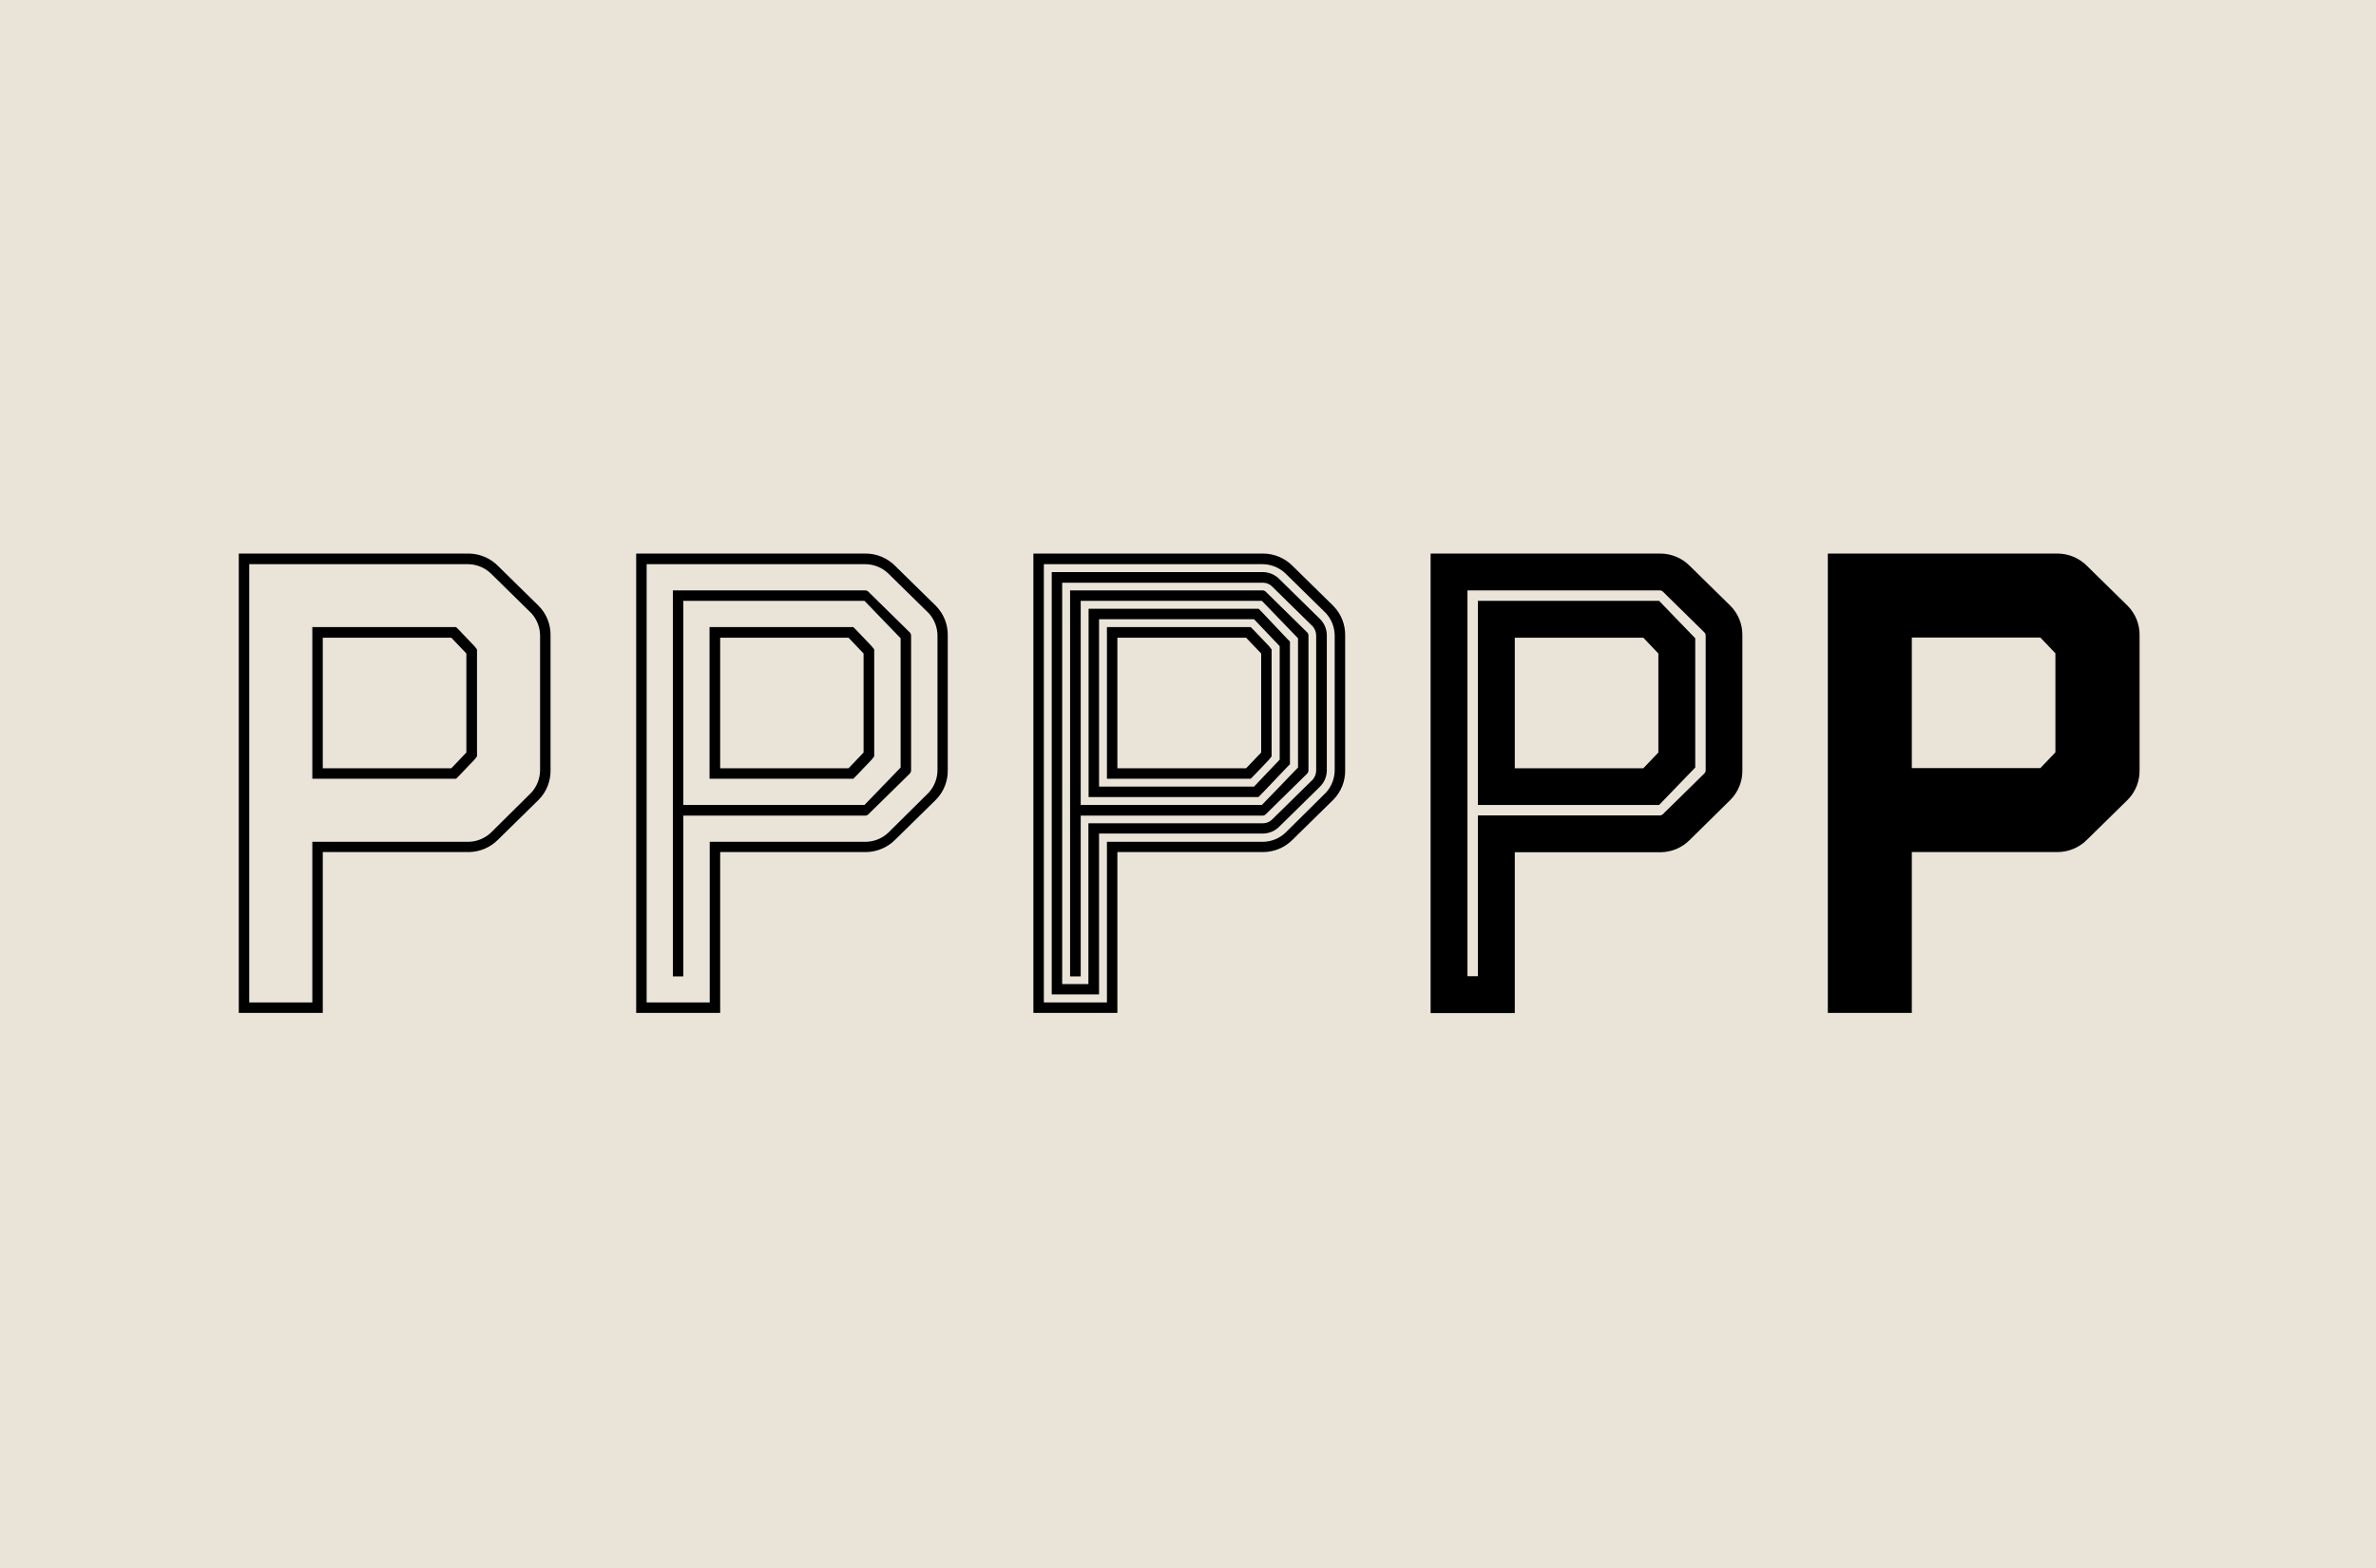
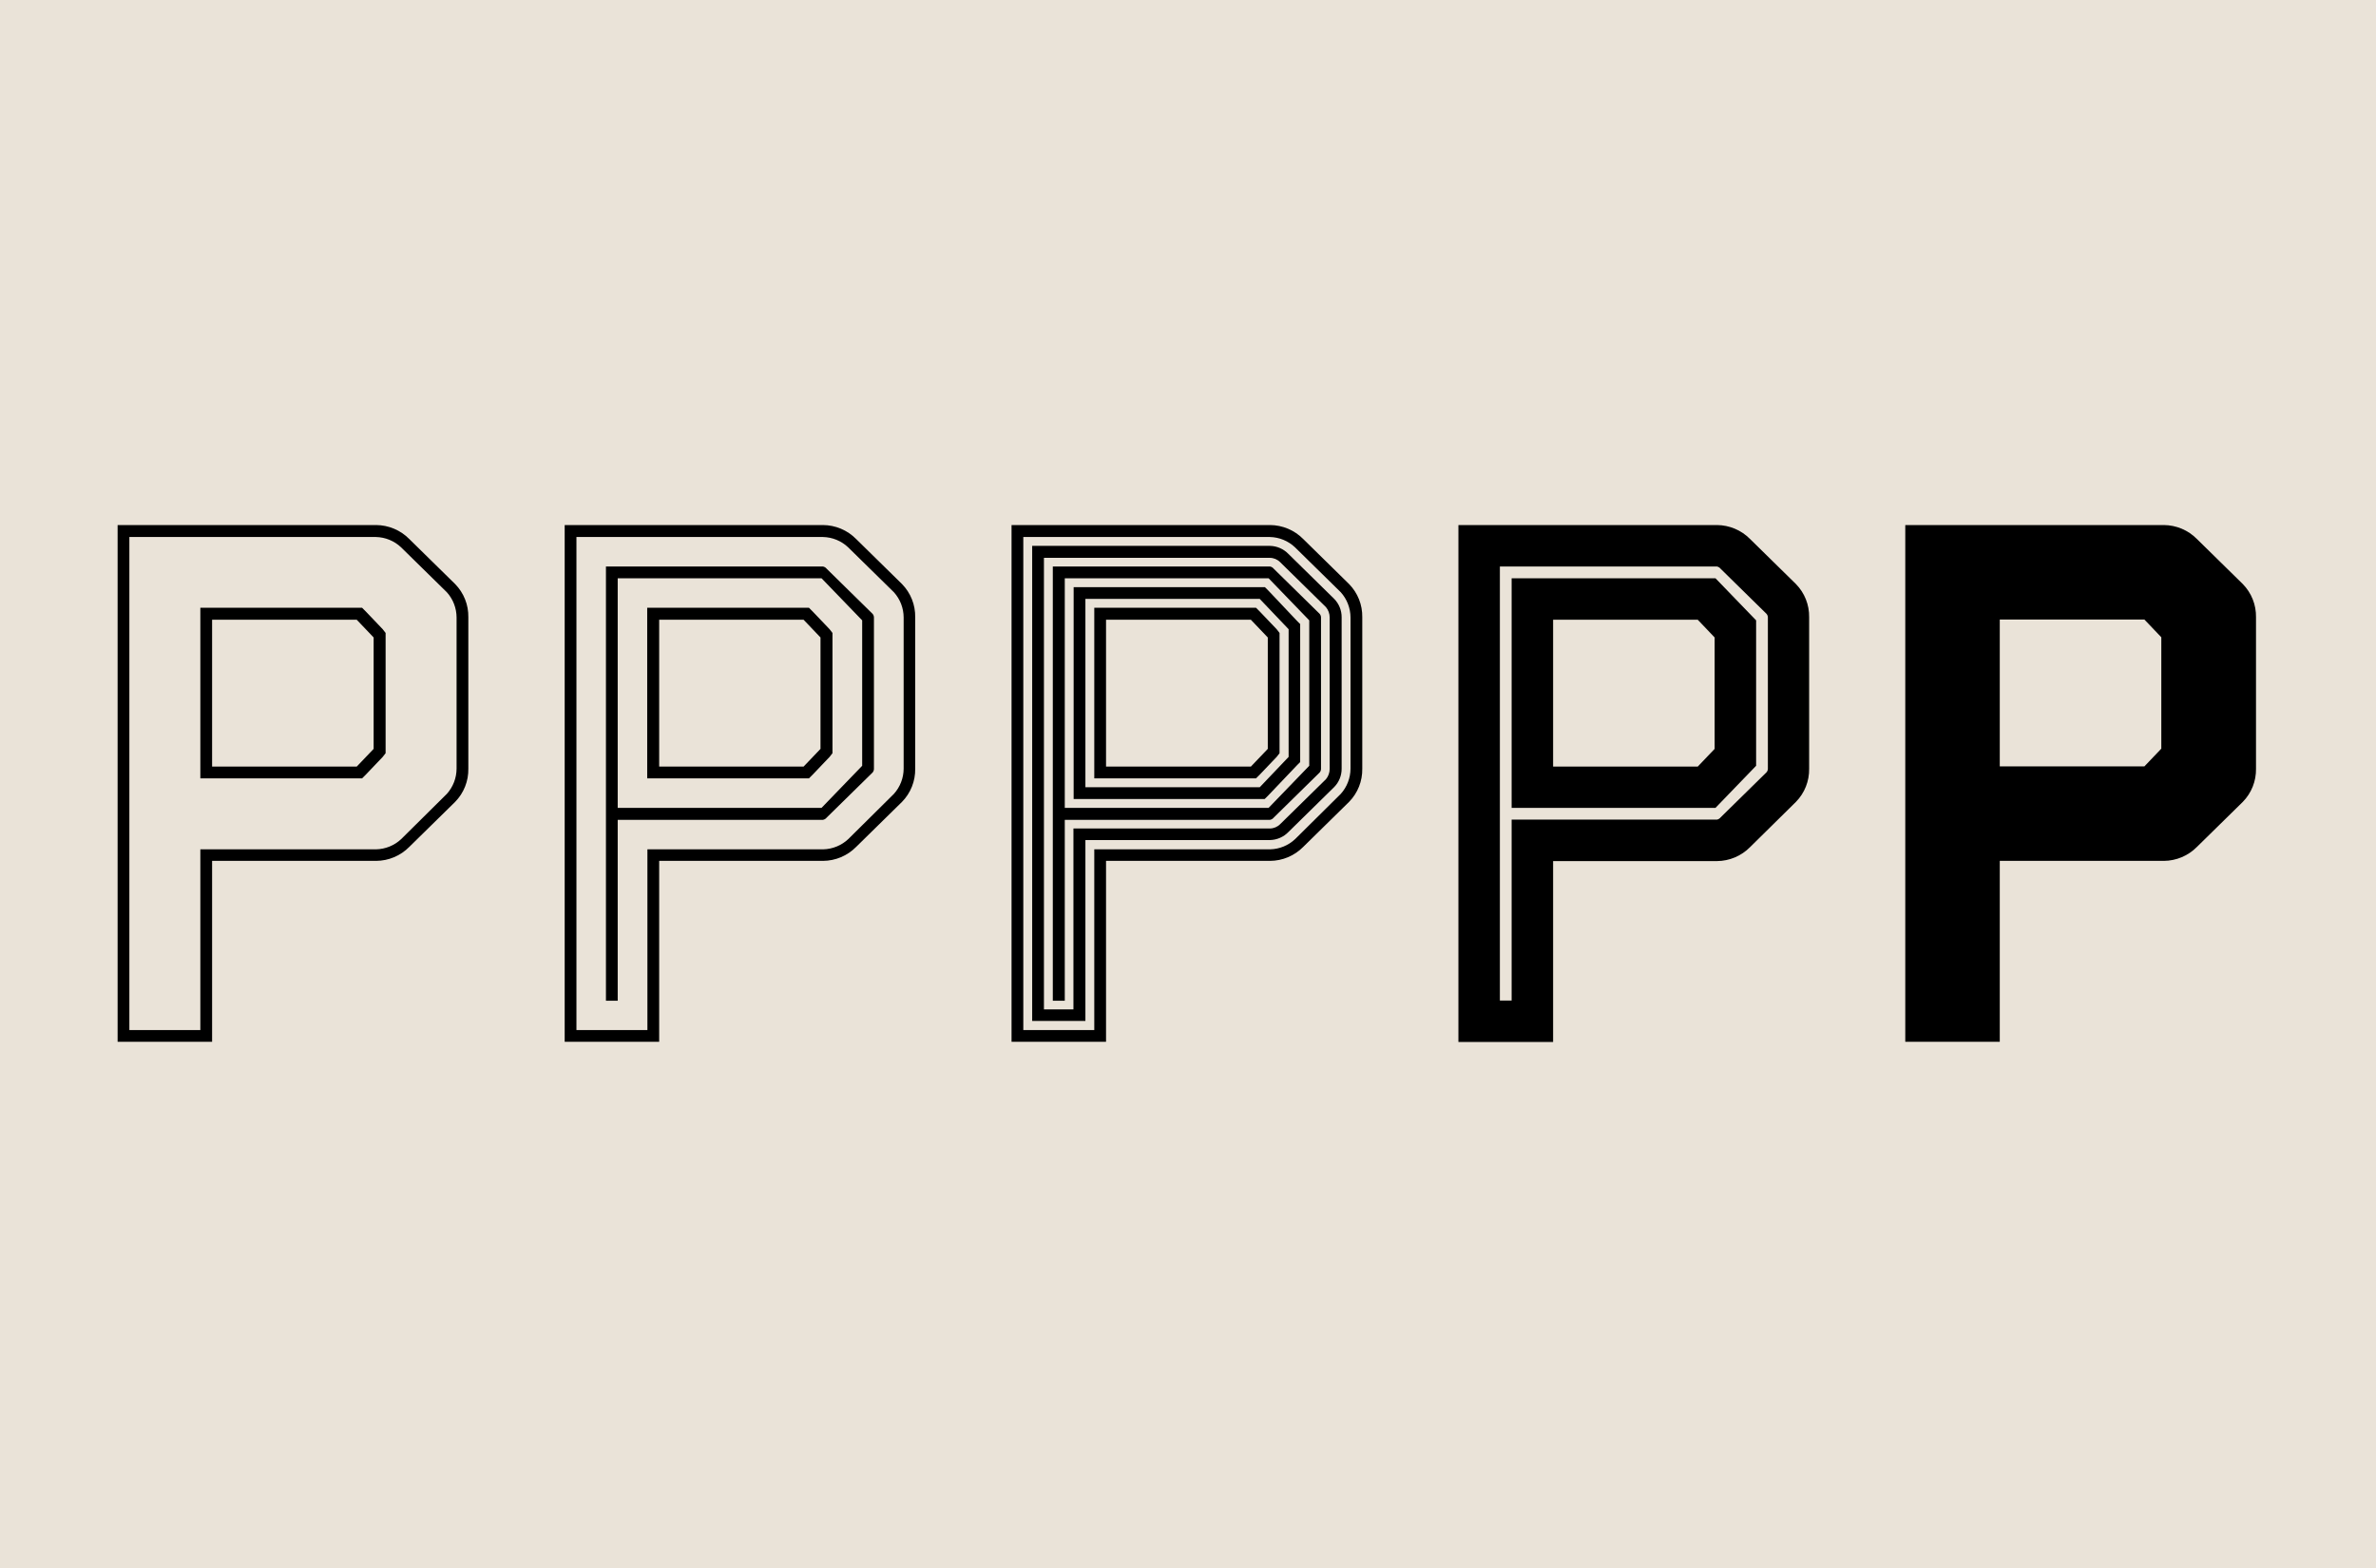
<svg xmlns="http://www.w3.org/2000/svg" viewBox="0 0 1000 660">
  <path d="m0 660h1000v-660h-1000z" fill="#eae3d8" />
-   <path d="m197.209 233c4.675.03 9.146 1.918 12.427 5.249l17.134 16.826c3.247 3.312 5.027 7.789 4.94 12.426v56.652c.087 4.637-1.693 9.114-4.94 12.426l-17.134 16.826c-3.281 3.331-7.752 5.219-12.427 5.248h-61.36v67.69h-35.349v-193.343zm-92.31 188.943h26.551v-67.612h65.759c3.508-.079 6.862-1.453 9.416-3.859l17.058-16.903c2.321-2.589 3.612-5.939 3.627-9.416v-56.575c-.008-3.478-1.3-6.831-3.627-9.416l-17.135-16.826c-2.55-2.412-5.907-3.787-9.416-3.859h-92.233zm94.78-149.965 1.081 1.389v44.997l-1.081 1.39-6.329 6.637-1.389 1.39h-60.511v-63.83h60.511l1.389 1.389zm-63.83 51.403h54.105l6.329-6.638v-41.678l-6.329-6.638h-54.105zm228.538-90.381c4.675.03 9.145 1.919 12.426 5.249l17.135 16.826c3.246 3.312 5.026 7.789 4.939 12.426v56.652c.087 4.637-1.693 9.114-4.939 12.426l-17.135 16.826c-3.28 3.331-7.751 5.219-12.426 5.248h-61.283v67.69h-35.35v-193.343zm-92.234 188.943h26.551v-67.612h65.76c3.508-.079 6.862-1.453 9.416-3.859l17.057-16.903c2.321-2.589 3.612-5.939 3.628-9.416v-56.575c-.008-3.478-1.3-6.831-3.627-9.416l-17.135-16.826c-2.55-2.412-5.907-3.787-9.416-3.859h-92.234zm92.234-173.429c.55.106 1.044.407 1.389.849l17.135 16.826c.344.38.537.875.54 1.389v56.652c-.003.514-.195 1.009-.54 1.39l-17.135 16.825c-.345.442-.838.744-1.389.849h-76.797v67.689h-4.399v-162.469zm-76.797 90.304h76.256l15.205-15.746v-54.413l-15.205-15.746h-76.256zm79.267-66.84 1.08 1.389v44.997l-1.08 1.39-6.33 6.637-1.389 1.39h-60.511v-63.83h60.511l1.389 1.389zm-63.831 51.403h54.105l6.329-6.637v-41.679l-6.329-6.638h-54.027v54.954zm228.615-90.381c4.675.03 9.146 1.918 12.427 5.249l17.134 16.826c3.246 3.312 5.026 7.789 4.94 12.426v56.652c.087 4.637-1.693 9.114-4.94 12.426l-17.134 16.826c-3.281 3.331-7.752 5.219-12.427 5.248h-61.36v67.69h-35.35v-193.343zm-92.31 188.943h26.551v-67.612h65.759c3.509-.071 6.866-1.447 9.416-3.859l17.058-16.903c2.321-2.589 3.612-5.939 3.627-9.416v-56.575c-.015-3.477-1.306-6.827-3.627-9.416l-17.135-16.826c-2.55-2.412-5.907-3.787-9.416-3.859h-92.233zm92.31-181.147c2.596.061 5.064 1.143 6.869 3.01l17.135 16.826c1.796 1.833 2.795 4.302 2.778 6.869v56.652c.017 2.567-.982 5.036-2.778 6.869l-17.135 16.826c-1.805 1.867-4.273 2.949-6.869 3.01h-69.078v67.689h-19.913v-177.751zm-84.592 173.429h11.037v-67.689h73.478c1.45-.008 2.838-.591 3.859-1.621l17.135-16.826c.9-1.084 1.392-2.45 1.389-3.859v-56.652c.003-1.409-.489-2.775-1.389-3.859l-17.135-16.826c-1.022-1.029-2.409-1.612-3.859-1.621h-84.515v169.03zm84.592-165.711c.551.106 1.044.407 1.39.849l17.134 16.826c.345.38.538.875.54 1.389v56.652c-.002.514-.195 1.009-.54 1.389l-17.134 16.826c-.345.442-.839.744-1.39.849h-76.796v67.689h-4.477v-162.469zm-76.796 90.304h76.256l15.205-15.746v-54.413l-15.205-15.746h-76.256zm86.984-69.85 1.081 1.08v51.635l-1.081 1.081-10.805 11.345-1.39 1.39h-71.471v-79.267h71.549l1.389 1.39zm-79.266 62.131h65.219l10.806-11.345v-47.776l-10.806-11.346h-65.219zm71.548-59.121 1.081 1.389v44.997l-1.081 1.39-6.329 6.637-1.389 1.39h-60.511v-63.83h60.511l1.389 1.389zm-63.83 51.403h54.182l6.329-6.637v-41.679l-6.329-6.638h-54.182zm228.537-90.381c4.675.03 9.146 1.918 12.427 5.249l17.134 16.826c3.247 3.312 5.027 7.789 4.94 12.426v56.652c.087 4.637-1.693 9.114-4.94 12.426l-17.134 16.903c-3.281 3.331-7.752 5.219-12.427 5.249h-61.282v67.689h-35.427v-193.42zm-81.196 177.906h4.4v-67.689h76.796c.551-.105 1.045-.407 1.39-.849l17.134-16.826c.346-.38.538-.875.541-1.389v-56.575c-.003-.514-.195-1.009-.541-1.389l-17.134-16.826c-.345-.442-.839-.743-1.389-.849h-81.197zm95.861-87.834-15.205 15.746h-76.256v-85.905h76.256l15.205 15.746zm-75.947.309h54.105l6.328-6.637v-41.679l-6.328-6.638h-54.105zm228.46-90.381c4.675.03 9.146 1.918 12.426 5.249l17.135 16.826c3.246 3.312 5.026 7.789 4.939 12.426v56.652c.087 4.637-1.693 9.114-4.939 12.426l-17.135 16.826c-3.28 3.331-7.751 5.219-12.426 5.248h-61.36v67.69h-35.35v-193.343zm-61.36 90.304h54.105l6.329-6.638v-41.678l-6.329-6.638h-54.105z" />
+   <path d="m158.298 221c5.259.034 10.289 2.158 13.98 5.905l19.276 18.929c3.653 3.726 5.655 8.763 5.557 13.98v63.733c.098 5.217-1.904 10.254-5.557 13.98l-19.276 18.929c-3.691 3.747-8.721 5.871-13.98 5.904h-69.03v76.151h-39.768v-217.511zm-103.849 212.561h29.87v-76.063h73.979c3.946-.089 7.72-1.635 10.593-4.342l19.19-19.016c2.611-2.912 4.064-6.681 4.08-10.593v-63.647c-.009-3.912-1.462-7.685-4.08-10.593l-19.277-18.929c-2.869-2.713-6.645-4.26-10.593-4.341h-103.762zm106.628-168.711 1.216 1.563v50.622l-1.216 1.563-7.121 7.467-1.562 1.564h-68.075v-71.809h68.075l1.562 1.563zm-71.809 57.829h60.868l7.12-7.468v-46.888l-7.12-7.468h-60.868zm257.105-101.679c5.26.034 10.288 2.159 13.979 5.905l19.277 18.929c3.652 3.726 5.655 8.763 5.557 13.98v63.733c.098 5.217-1.905 10.254-5.557 13.98l-19.277 18.929c-3.69 3.747-8.719 5.871-13.979 5.904h-68.943v76.151h-39.769v-217.511zm-103.763 212.561h29.87v-76.063h73.98c3.946-.089 7.72-1.635 10.593-4.342l19.189-19.016c2.611-2.912 4.063-6.681 4.082-10.593v-63.647c-.009-3.912-1.463-7.685-4.081-10.593l-19.277-18.929c-2.869-2.713-6.645-4.26-10.593-4.341h-103.763zm103.763-195.108c.619.12 1.175.458 1.563.955l19.277 18.93c.387.427.604.984.607 1.562v63.734c-.003.578-.219 1.135-.607 1.564l-19.277 18.928c-.388.497-.943.837-1.563.955h-86.396v76.15h-4.949v-182.778zm-86.396 101.592h85.788l17.105-17.714v-61.215l-17.105-17.714h-85.788zm89.175-75.195 1.215 1.563v50.622l-1.215 1.563-7.121 7.467-1.563 1.564h-68.075v-71.809h68.075l1.563 1.563zm-71.81 57.829h60.868l7.12-7.467v-46.889l-7.12-7.468h-60.78v61.824zm257.192-101.679c5.26.034 10.289 2.158 13.981 5.905l19.275 18.929c3.652 3.726 5.655 8.763 5.558 13.98v63.733c.098 5.217-1.905 10.254-5.558 13.98l-19.275 18.929c-3.692 3.747-8.721 5.871-13.981 5.904h-69.03v76.151h-39.769v-217.511zm-103.849 212.561h29.87v-76.063h73.979c3.948-.08 7.724-1.628 10.593-4.342l19.19-19.016c2.612-2.912 4.064-6.681 4.081-10.593v-63.647c-.017-3.911-1.469-7.68-4.081-10.593l-19.276-18.929c-2.869-2.713-6.646-4.26-10.593-4.341h-103.763zm103.849-203.79c2.921.068 5.697 1.285 7.728 3.386l19.277 18.929c2.02 2.062 3.144 4.84 3.125 7.728v63.733c.019 2.888-1.105 5.666-3.125 7.728l-19.277 18.929c-2.031 2.101-4.807 3.318-7.728 3.386h-77.713v76.151h-22.402v-199.97zm-95.166 195.107h12.417v-76.15h82.663c1.631-.009 3.192-.665 4.341-1.824l19.277-18.929c1.012-1.219 1.566-2.756 1.562-4.341v-63.734c.004-1.585-.55-3.122-1.562-4.341l-19.277-18.929c-1.15-1.158-2.71-1.814-4.341-1.824h-95.08v190.159zm95.166-186.425c.62.12 1.175.458 1.564.955l19.276 18.93c.388.427.605.984.607 1.562v63.734c-.002.578-.219 1.135-.607 1.562l-19.276 18.93c-.388.497-.944.837-1.564.955h-86.395v76.15h-5.037v-182.778zm-86.395 101.592h85.788l17.105-17.714v-61.215l-17.105-17.714h-85.788zm97.857-78.581 1.216 1.215v58.089l-1.216 1.217-12.156 12.763-1.564 1.563h-80.405v-89.175h80.493l1.563 1.564zm-89.175 69.898h73.372l12.157-12.764v-53.748l-12.157-12.764h-73.372zm80.492-66.512 1.216 1.563v50.622l-1.216 1.563-7.12 7.467-1.563 1.564h-68.075v-71.809h68.075l1.563 1.563zm-71.809 57.829h60.955l7.12-7.467v-46.889l-7.12-7.468h-60.955zm257.105-101.679c5.259.034 10.289 2.158 13.98 5.905l19.276 18.929c3.653 3.726 5.655 8.763 5.557 13.98v63.733c.098 5.217-1.904 10.254-5.557 13.98l-19.276 19.015c-3.691 3.748-8.721 5.872-13.98 5.906h-68.943v76.15h-39.855v-217.598zm-91.346 200.144h4.95v-76.15h86.396c.619-.118 1.175-.458 1.563-.955l19.276-18.929c.389-.428.605-.985.609-1.563v-63.647c-.004-.578-.22-1.135-.609-1.562l-19.276-18.93c-.388-.497-.944-.835-1.562-.955h-91.347zm107.844-98.813-17.106 17.714h-85.788v-96.643h85.788l17.106 17.714zm-85.441.348h60.868l7.119-7.467v-46.889l-7.119-7.468h-60.868zm257.018-101.679c5.259.034 10.289 2.158 13.979 5.905l19.277 18.929c3.652 3.726 5.654 8.763 5.557 13.98v63.733c.097 5.217-1.905 10.254-5.557 13.98l-19.277 18.929c-3.69 3.747-8.72 5.871-13.979 5.904h-69.03v76.151h-39.769v-217.511zm-69.03 101.592h60.868l7.12-7.468v-46.887l-7.12-7.468h-60.868z" />
</svg>
